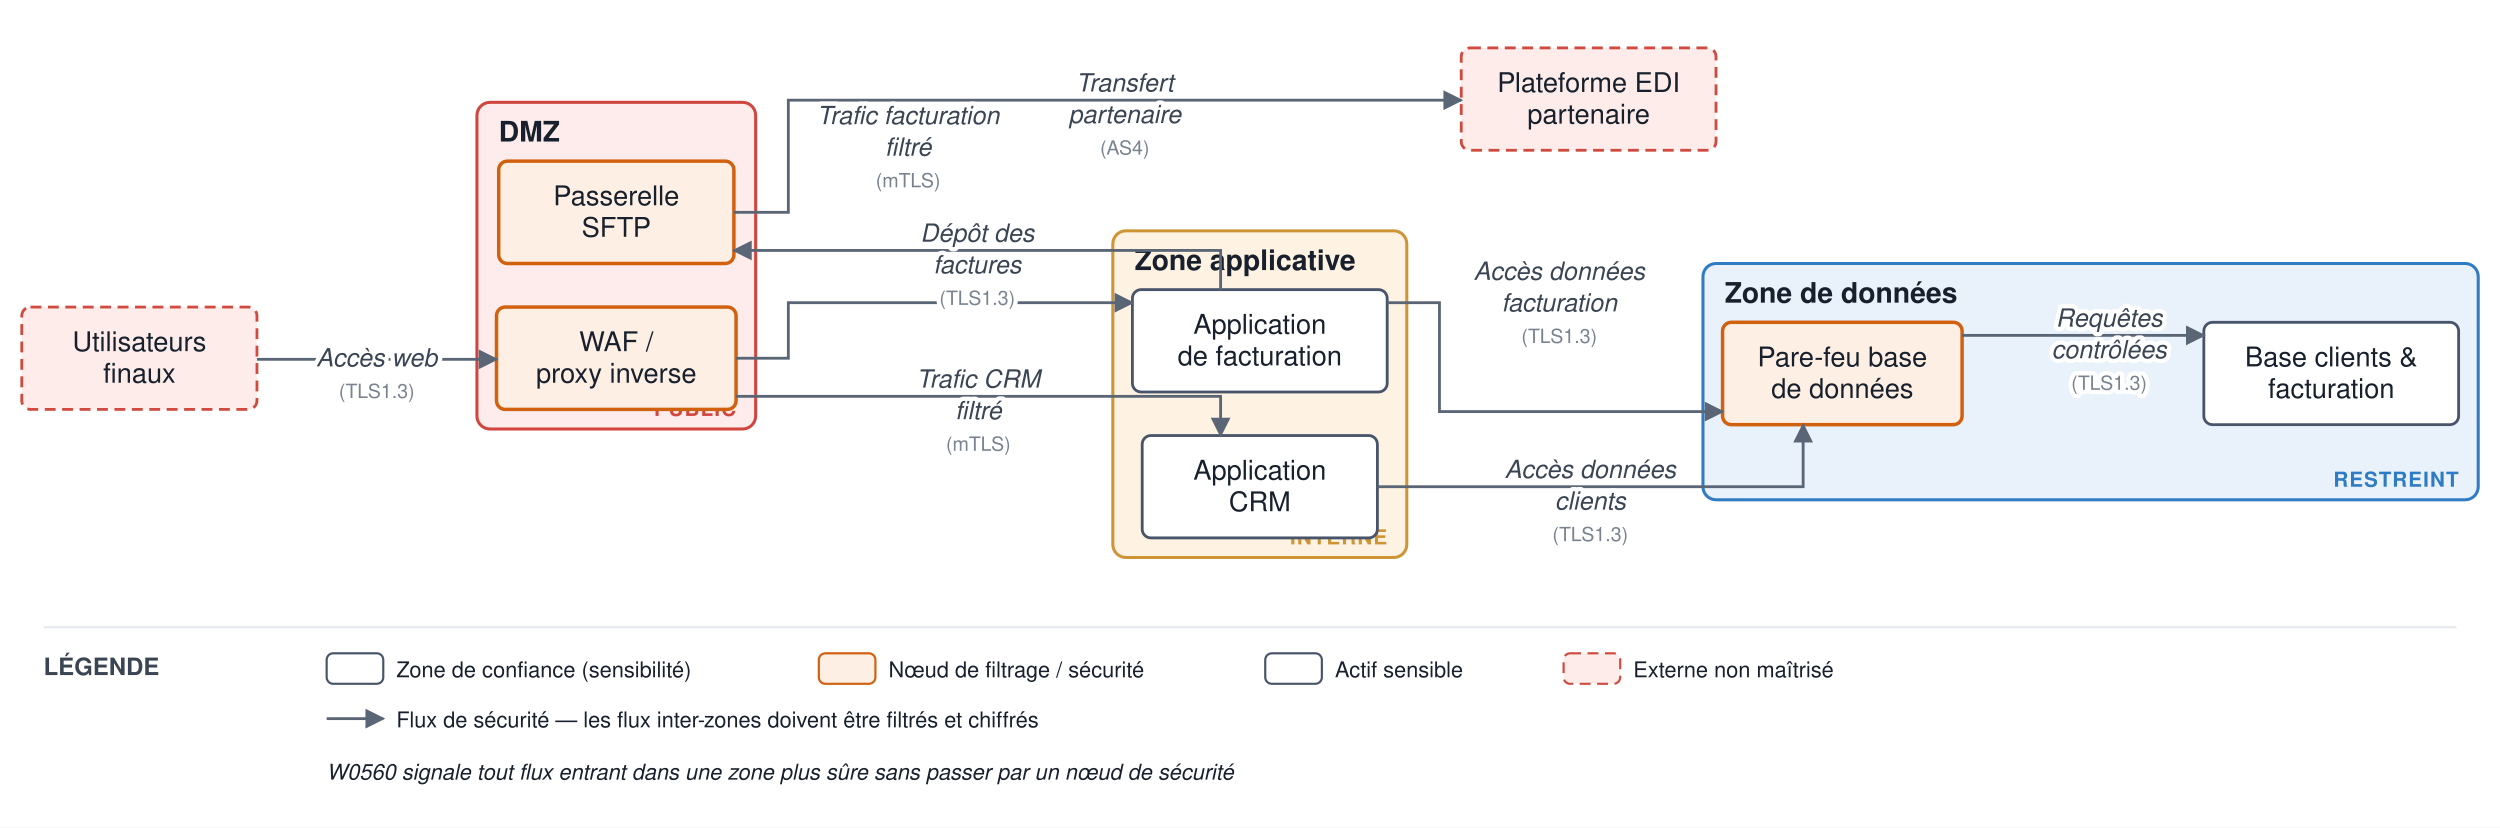
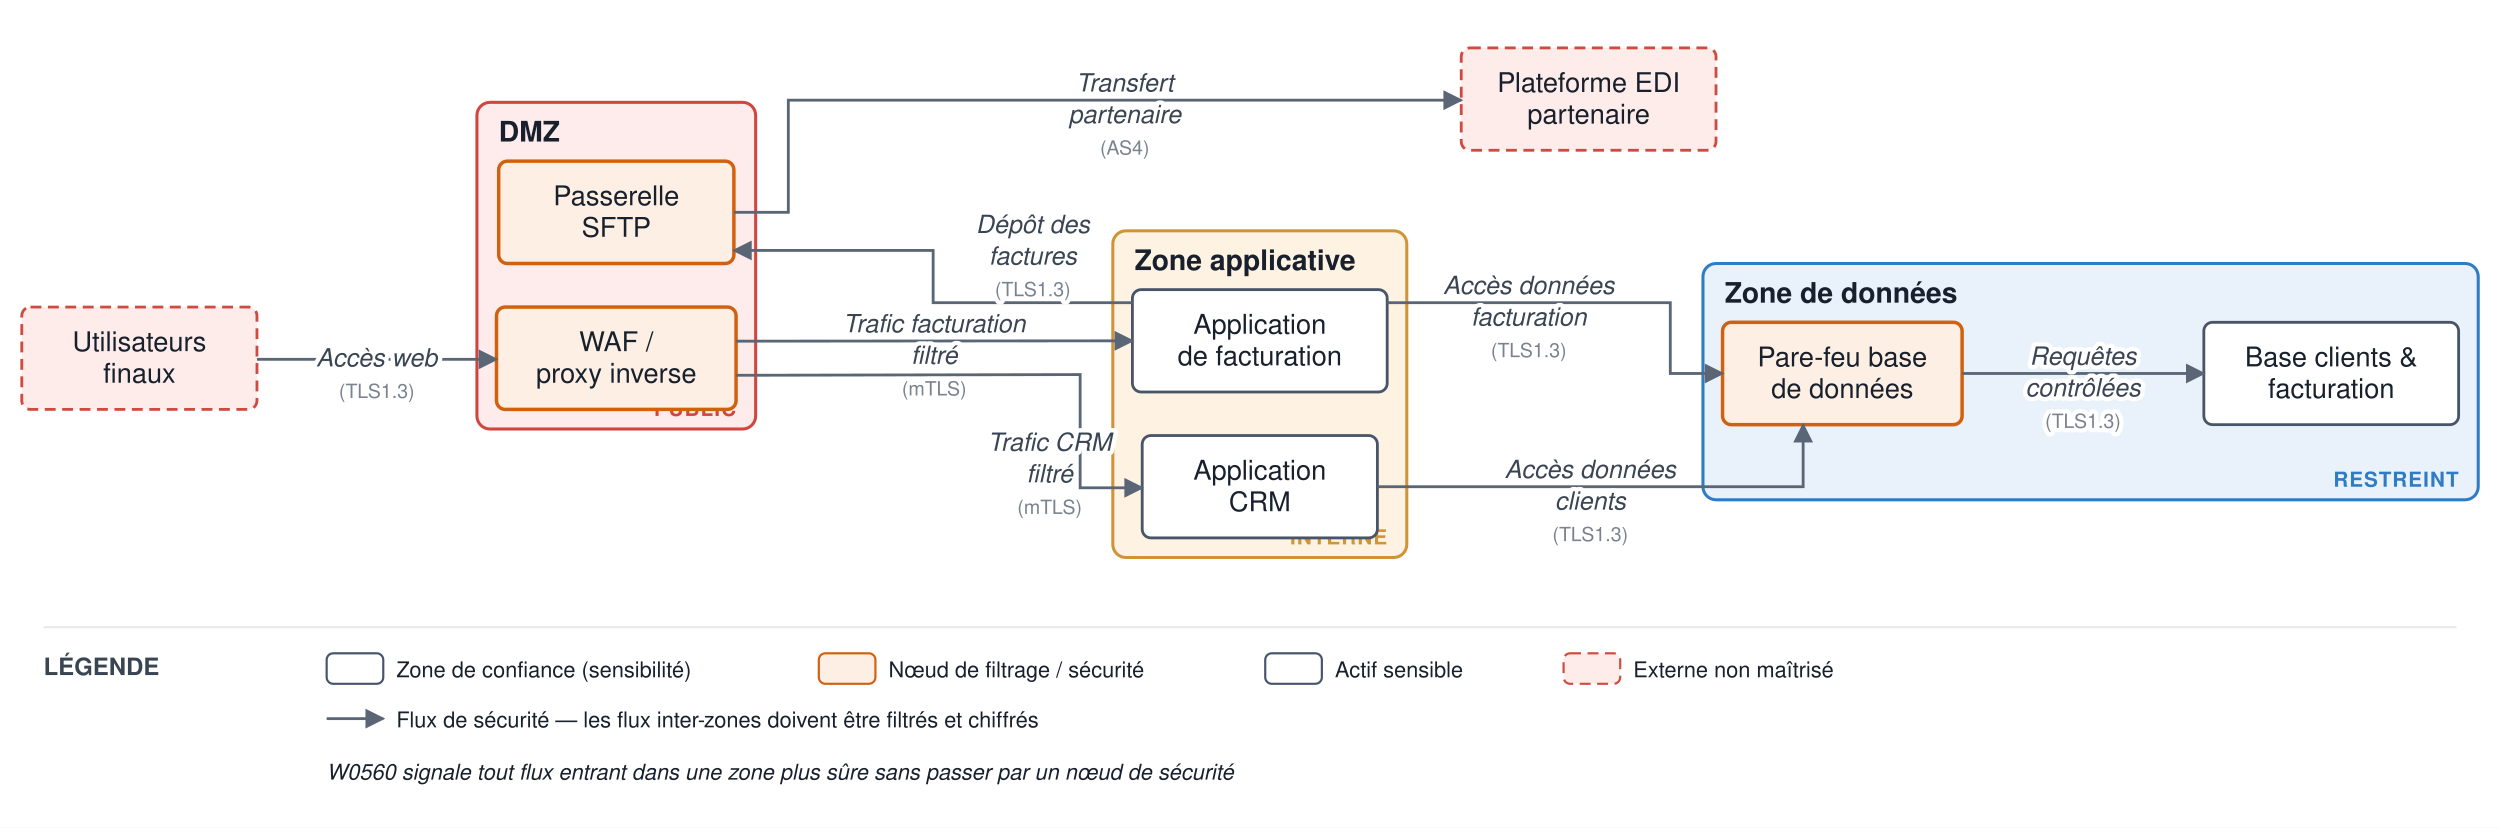
<svg xmlns="http://www.w3.org/2000/svg" viewBox="0 0 1148 380" font-family="Helvetica,Arial,sans-serif">
  <defs>
    <marker id="arr" viewBox="0 0 10 10" refX="9" refY="5" markerWidth="7" markerHeight="7" orient="auto-start-reverse">
      <path d="M0,0 L10,5 L0,10 z" fill="#5a6675" />
    </marker>
  </defs>
  <rect width="1148" height="380" fill="#ffffff" />
  <rect x="219" y="47" width="128" height="150" rx="6" fill="#fdeceb" stroke="#d0463f" stroke-width="1.4" />
  <text x="229" y="65" font-size="13" font-weight="bold" fill="#17202c">DMZ</text>
  <text x="338" y="191" font-size="9.5" text-anchor="end" font-weight="bold" fill="#d0463f" letter-spacing="0.5">PUBLIC</text>
  <rect x="511" y="106" width="135" height="150" rx="6" fill="#fef2e2" stroke="#cf9436" stroke-width="1.4" />
  <text x="521" y="124" font-size="13" font-weight="bold" fill="#17202c">Zone applicative</text>
  <text x="637" y="250" font-size="9.5" text-anchor="end" font-weight="bold" fill="#cf9436" letter-spacing="0.5">INTERNE</text>
  <rect x="782" y="121" width="356" height="108.5" rx="6" fill="#e9f2fb" stroke="#2f7cc4" stroke-width="1.4" />
  <text x="792" y="139" font-size="13" font-weight="bold" fill="#17202c">Zone de données</text>
  <text x="1129" y="223.5" font-size="9.5" text-anchor="end" font-weight="bold" fill="#2f7cc4" letter-spacing="0.5">RESTREINT</text>
  <rect x="228" y="141" width="110" height="47" rx="4" fill="#fdefe3" stroke="#d1600f" stroke-width="1.6" />
  <text x="283" y="161.25" font-size="12.5" text-anchor="middle" fill="#17202c">WAF /</text>
  <text x="283" y="175.75" font-size="12.5" text-anchor="middle" fill="#17202c">proxy inverse</text>
  <rect x="229" y="74" width="108" height="47" rx="4" fill="#fdefe3" stroke="#d1600f" stroke-width="1.6" />
  <text x="283" y="94.25" font-size="12.5" text-anchor="middle" fill="#17202c">Passerelle</text>
  <text x="283" y="108.75" font-size="12.5" text-anchor="middle" fill="#17202c">SFTP</text>
  <rect x="520" y="133" width="117" height="47" rx="4" fill="#ffffff" stroke="#48546a" stroke-width="1.3" />
  <text x="578.5" y="153.25" font-size="12.5" text-anchor="middle" fill="#17202c">Application</text>
  <text x="578.5" y="167.75" font-size="12.5" text-anchor="middle" fill="#17202c">de facturation</text>
  <rect x="524.5" y="200" width="108" height="47" rx="4" fill="#ffffff" stroke="#48546a" stroke-width="1.3" />
  <text x="578.5" y="220.25" font-size="12.5" text-anchor="middle" fill="#17202c">Application</text>
  <text x="578.5" y="234.75" font-size="12.5" text-anchor="middle" fill="#17202c">CRM</text>
  <rect x="791" y="148" width="110" height="47" rx="4" fill="#fdefe3" stroke="#d1600f" stroke-width="1.6" />
  <text x="846" y="168.25" font-size="12.5" text-anchor="middle" fill="#17202c">Pare-feu base</text>
  <text x="846" y="182.75" font-size="12.5" text-anchor="middle" fill="#17202c">de données</text>
  <rect x="1012" y="148" width="117" height="47" rx="4" fill="#ffffff" stroke="#48546a" stroke-width="1.3" />
  <text x="1070.5" y="168.25" font-size="12.5" text-anchor="middle" fill="#17202c">Base clients &amp;</text>
  <text x="1070.5" y="182.75" font-size="12.5" text-anchor="middle" fill="#17202c">facturation</text>
  <rect x="10" y="141" width="108" height="47" rx="4" fill="#fdecea" stroke="#cf4b3f" stroke-width="1.3" stroke-dasharray="5 3" />
  <text x="64" y="161.25" font-size="12.5" text-anchor="middle" fill="#17202c">Utilisateurs</text>
  <text x="64" y="175.75" font-size="12.5" text-anchor="middle" fill="#17202c">finaux</text>
  <rect x="671" y="22" width="117" height="47" rx="4" fill="#fdecea" stroke="#cf4b3f" stroke-width="1.3" stroke-dasharray="5 3" />
  <text x="729.5" y="42.25" font-size="12.5" text-anchor="middle" fill="#17202c">Plateforme EDI</text>
  <text x="729.5" y="56.75" font-size="12.5" text-anchor="middle" fill="#17202c">partenaire</text>
  <path d="M 118 165 L 228 165" fill="none" stroke="#5a6675" stroke-width="1.3" marker-end="url(#arr)" />
-   <path d="M 338 164.5 L 362 164.5 L 362 139 L 520 139" fill="none" stroke="#5a6675" stroke-width="1.3" marker-end="url(#arr)" />
-   <path d="M 338 182 L 560.5 182 L 560.5 200" fill="none" stroke="#5a6675" stroke-width="1.3" marker-end="url(#arr)" />
-   <path d="M 637 139 L 661 139 L 661 189 L 791 189" fill="none" stroke="#5a6675" stroke-width="1.3" marker-end="url(#arr)" />
+   <path d="M 338 156.667 L 520 156.5" fill="none" stroke="#5a6675" stroke-width="1.3" marker-end="url(#arr)" />
+   <path d="M 338 172.333 L 496 172 L 496 224 L 524.5 224" fill="none" stroke="#5a6675" stroke-width="1.3" marker-end="url(#arr)" />
+   <path d="M 637 139 L 767 139 L 767 171.5 L 791 171.5" fill="none" stroke="#5a6675" stroke-width="1.3" marker-end="url(#arr)" />
  <path d="M 632.5 223.5 L 828 223.5 L 828 195" fill="none" stroke="#5a6675" stroke-width="1.3" marker-end="url(#arr)" />
-   <path d="M 901 154 L 925 154 L 1012 154" fill="none" stroke="#5a6675" stroke-width="1.3" marker-end="url(#arr)" />
-   <path d="M 560.5 133 L 560.5 115 L 337 115" fill="none" stroke="#5a6675" stroke-width="1.3" marker-end="url(#arr)" />
+   <path d="M 901 171.5 L 1012 171.5" fill="none" stroke="#5a6675" stroke-width="1.3" marker-end="url(#arr)" />
+   <path d="M 520 139 L 428.5 139 L 428.5 115 L 337 115" fill="none" stroke="#5a6675" stroke-width="1.3" marker-end="url(#arr)" />
  <path d="M 337 97.5 L 362 97.5 L 362 46 L 671 46" fill="none" stroke="#5a6675" stroke-width="1.3" marker-end="url(#arr)" />
  <text x="173" y="168.25" font-size="11.5" text-anchor="middle" fill="#3a4553" font-style="italic" stroke="#ffffff" stroke-width="4" paint-order="stroke" stroke-linejoin="round">Accès web</text>
  <text x="173" y="182.75" font-size="9" text-anchor="middle" fill="#79828f" stroke="#ffffff" stroke-width="4" paint-order="stroke" stroke-linejoin="round">(TLS1.3)</text>
-   <text x="417" y="57" font-size="11.5" text-anchor="middle" fill="#3a4553" font-style="italic" stroke="#ffffff" stroke-width="4" paint-order="stroke" stroke-linejoin="round">Trafic facturation</text>
-   <text x="417" y="71.5" font-size="11.5" text-anchor="middle" fill="#3a4553" font-style="italic" stroke="#ffffff" stroke-width="4" paint-order="stroke" stroke-linejoin="round">filtré</text>
-   <text x="417" y="86" font-size="9" text-anchor="middle" fill="#79828f" stroke="#ffffff" stroke-width="4" paint-order="stroke" stroke-linejoin="round">(mTLS)</text>
-   <text x="449.25" y="178" font-size="11.5" text-anchor="middle" fill="#3a4553" font-style="italic" stroke="#ffffff" stroke-width="4" paint-order="stroke" stroke-linejoin="round">Trafic CRM</text>
-   <text x="449.25" y="192.5" font-size="11.5" text-anchor="middle" fill="#3a4553" font-style="italic" stroke="#ffffff" stroke-width="4" paint-order="stroke" stroke-linejoin="round">filtré</text>
-   <text x="449.25" y="207" font-size="9" text-anchor="middle" fill="#79828f" stroke="#ffffff" stroke-width="4" paint-order="stroke" stroke-linejoin="round">(mTLS)</text>
-   <text x="716" y="128.5" font-size="11.5" text-anchor="middle" fill="#3a4553" font-style="italic" stroke="#ffffff" stroke-width="4" paint-order="stroke" stroke-linejoin="round">Accès données</text>
-   <text x="716" y="143" font-size="11.5" text-anchor="middle" fill="#3a4553" font-style="italic" stroke="#ffffff" stroke-width="4" paint-order="stroke" stroke-linejoin="round">facturation</text>
-   <text x="716" y="157.5" font-size="9" text-anchor="middle" fill="#79828f" stroke="#ffffff" stroke-width="4" paint-order="stroke" stroke-linejoin="round">(TLS1.3)</text>
+   <text x="429" y="152.583" font-size="11.5" text-anchor="middle" fill="#3a4553" font-style="italic" stroke="#ffffff" stroke-width="4" paint-order="stroke" stroke-linejoin="round">Trafic facturation</text>
+   <text x="429" y="167.083" font-size="11.5" text-anchor="middle" fill="#3a4553" font-style="italic" stroke="#ffffff" stroke-width="4" paint-order="stroke" stroke-linejoin="round">filtré</text>
+   <text x="429" y="181.583" font-size="9" text-anchor="middle" fill="#79828f" stroke="#ffffff" stroke-width="4" paint-order="stroke" stroke-linejoin="round">(mTLS)</text>
+   <text x="482" y="207" font-size="11.5" text-anchor="middle" fill="#3a4553" font-style="italic" stroke="#ffffff" stroke-width="4" paint-order="stroke" stroke-linejoin="round">Trafic CRM</text>
+   <text x="482" y="221.5" font-size="11.5" text-anchor="middle" fill="#3a4553" font-style="italic" stroke="#ffffff" stroke-width="4" paint-order="stroke" stroke-linejoin="round">filtré</text>
+   <text x="482" y="236" font-size="9" text-anchor="middle" fill="#79828f" stroke="#ffffff" stroke-width="4" paint-order="stroke" stroke-linejoin="round">(mTLS)</text>
+   <text x="702" y="135" font-size="11.5" text-anchor="middle" fill="#3a4553" font-style="italic" stroke="#ffffff" stroke-width="4" paint-order="stroke" stroke-linejoin="round">Accès données</text>
+   <text x="702" y="149.5" font-size="11.5" text-anchor="middle" fill="#3a4553" font-style="italic" stroke="#ffffff" stroke-width="4" paint-order="stroke" stroke-linejoin="round">facturation</text>
+   <text x="702" y="164" font-size="9" text-anchor="middle" fill="#79828f" stroke="#ffffff" stroke-width="4" paint-order="stroke" stroke-linejoin="round">(TLS1.3)</text>
  <text x="730.25" y="219.5" font-size="11.5" text-anchor="middle" fill="#3a4553" font-style="italic" stroke="#ffffff" stroke-width="4" paint-order="stroke" stroke-linejoin="round">Accès données</text>
  <text x="730.25" y="234" font-size="11.5" text-anchor="middle" fill="#3a4553" font-style="italic" stroke="#ffffff" stroke-width="4" paint-order="stroke" stroke-linejoin="round">clients</text>
  <text x="730.25" y="248.5" font-size="9" text-anchor="middle" fill="#79828f" stroke="#ffffff" stroke-width="4" paint-order="stroke" stroke-linejoin="round">(TLS1.3)</text>
-   <text x="968.5" y="150" font-size="11.5" text-anchor="middle" fill="#3a4553" font-style="italic" stroke="#ffffff" stroke-width="4" paint-order="stroke" stroke-linejoin="round">Requêtes</text>
-   <text x="968.5" y="164.5" font-size="11.5" text-anchor="middle" fill="#3a4553" font-style="italic" stroke="#ffffff" stroke-width="4" paint-order="stroke" stroke-linejoin="round">contrôlées</text>
-   <text x="968.5" y="179" font-size="9" text-anchor="middle" fill="#79828f" stroke="#ffffff" stroke-width="4" paint-order="stroke" stroke-linejoin="round">(TLS1.3)</text>
-   <text x="448.75" y="111" font-size="11.5" text-anchor="middle" fill="#3a4553" font-style="italic" stroke="#ffffff" stroke-width="4" paint-order="stroke" stroke-linejoin="round">Dépôt des</text>
-   <text x="448.75" y="125.5" font-size="11.5" text-anchor="middle" fill="#3a4553" font-style="italic" stroke="#ffffff" stroke-width="4" paint-order="stroke" stroke-linejoin="round">factures</text>
-   <text x="448.75" y="140" font-size="9" text-anchor="middle" fill="#79828f" stroke="#ffffff" stroke-width="4" paint-order="stroke" stroke-linejoin="round">(TLS1.3)</text>
+   <text x="956.5" y="167.5" font-size="11.5" text-anchor="middle" fill="#3a4553" font-style="italic" stroke="#ffffff" stroke-width="4" paint-order="stroke" stroke-linejoin="round">Requêtes</text>
+   <text x="956.5" y="182" font-size="11.5" text-anchor="middle" fill="#3a4553" font-style="italic" stroke="#ffffff" stroke-width="4" paint-order="stroke" stroke-linejoin="round">contrôlées</text>
+   <text x="956.5" y="196.5" font-size="9" text-anchor="middle" fill="#79828f" stroke="#ffffff" stroke-width="4" paint-order="stroke" stroke-linejoin="round">(TLS1.3)</text>
+   <text x="474.25" y="107" font-size="11.5" text-anchor="middle" fill="#3a4553" font-style="italic" stroke="#ffffff" stroke-width="4" paint-order="stroke" stroke-linejoin="round">Dépôt des</text>
+   <text x="474.25" y="121.5" font-size="11.5" text-anchor="middle" fill="#3a4553" font-style="italic" stroke="#ffffff" stroke-width="4" paint-order="stroke" stroke-linejoin="round">factures</text>
+   <text x="474.25" y="136" font-size="9" text-anchor="middle" fill="#79828f" stroke="#ffffff" stroke-width="4" paint-order="stroke" stroke-linejoin="round">(TLS1.3)</text>
  <text x="516.5" y="42" font-size="11.5" text-anchor="middle" fill="#3a4553" font-style="italic" stroke="#ffffff" stroke-width="4" paint-order="stroke" stroke-linejoin="round">Transfert</text>
  <text x="516.5" y="56.5" font-size="11.5" text-anchor="middle" fill="#3a4553" font-style="italic" stroke="#ffffff" stroke-width="4" paint-order="stroke" stroke-linejoin="round">partenaire</text>
  <text x="516.5" y="71" font-size="9" text-anchor="middle" fill="#79828f" stroke="#ffffff" stroke-width="4" paint-order="stroke" stroke-linejoin="round">(AS4)</text>
  <line x1="20" y1="288" x2="1128" y2="288" stroke="#e6e9ee" stroke-width="1" />
  <text x="20" y="310" font-size="11" font-weight="bold" fill="#3a4553">LÉGENDE</text>
  <rect x="150" y="300" width="26" height="14" rx="3" fill="#ffffff" stroke="#48546a" />
  <text x="182" y="311" font-size="10" fill="#17202c">Zone de confiance (sensibilité)</text>
  <rect x="376" y="300" width="26" height="14" rx="3" fill="#fdefe3" stroke="#d1600f" />
  <text x="408" y="311" font-size="10" fill="#17202c">Nœud de filtrage / sécurité</text>
  <rect x="581" y="300" width="26" height="14" rx="3" fill="#ffffff" stroke="#48546a" />
  <text x="613" y="311" font-size="10" fill="#17202c">Actif sensible</text>
  <rect x="718" y="300" width="26" height="14" rx="3" fill="#fdecea" stroke="#cf4b3f" stroke-dasharray="5 3" />
  <text x="750" y="311" font-size="10" fill="#17202c">Externe non maîtrisé</text>
  <line x1="150" y1="330" x2="176" y2="330" stroke="#5a6675" stroke-width="1.3" marker-end="url(#arr)" />
  <text x="182" y="334" font-size="10" fill="#17202c">Flux de sécurité — les flux inter-zones doivent être filtrés et chiffrés</text>
  <text x="150" y="358" font-size="10" fill="#17202c" font-style="italic">W0560 signale tout flux entrant dans une zone plus sûre sans passer par un nœud de sécurité</text>
</svg>
